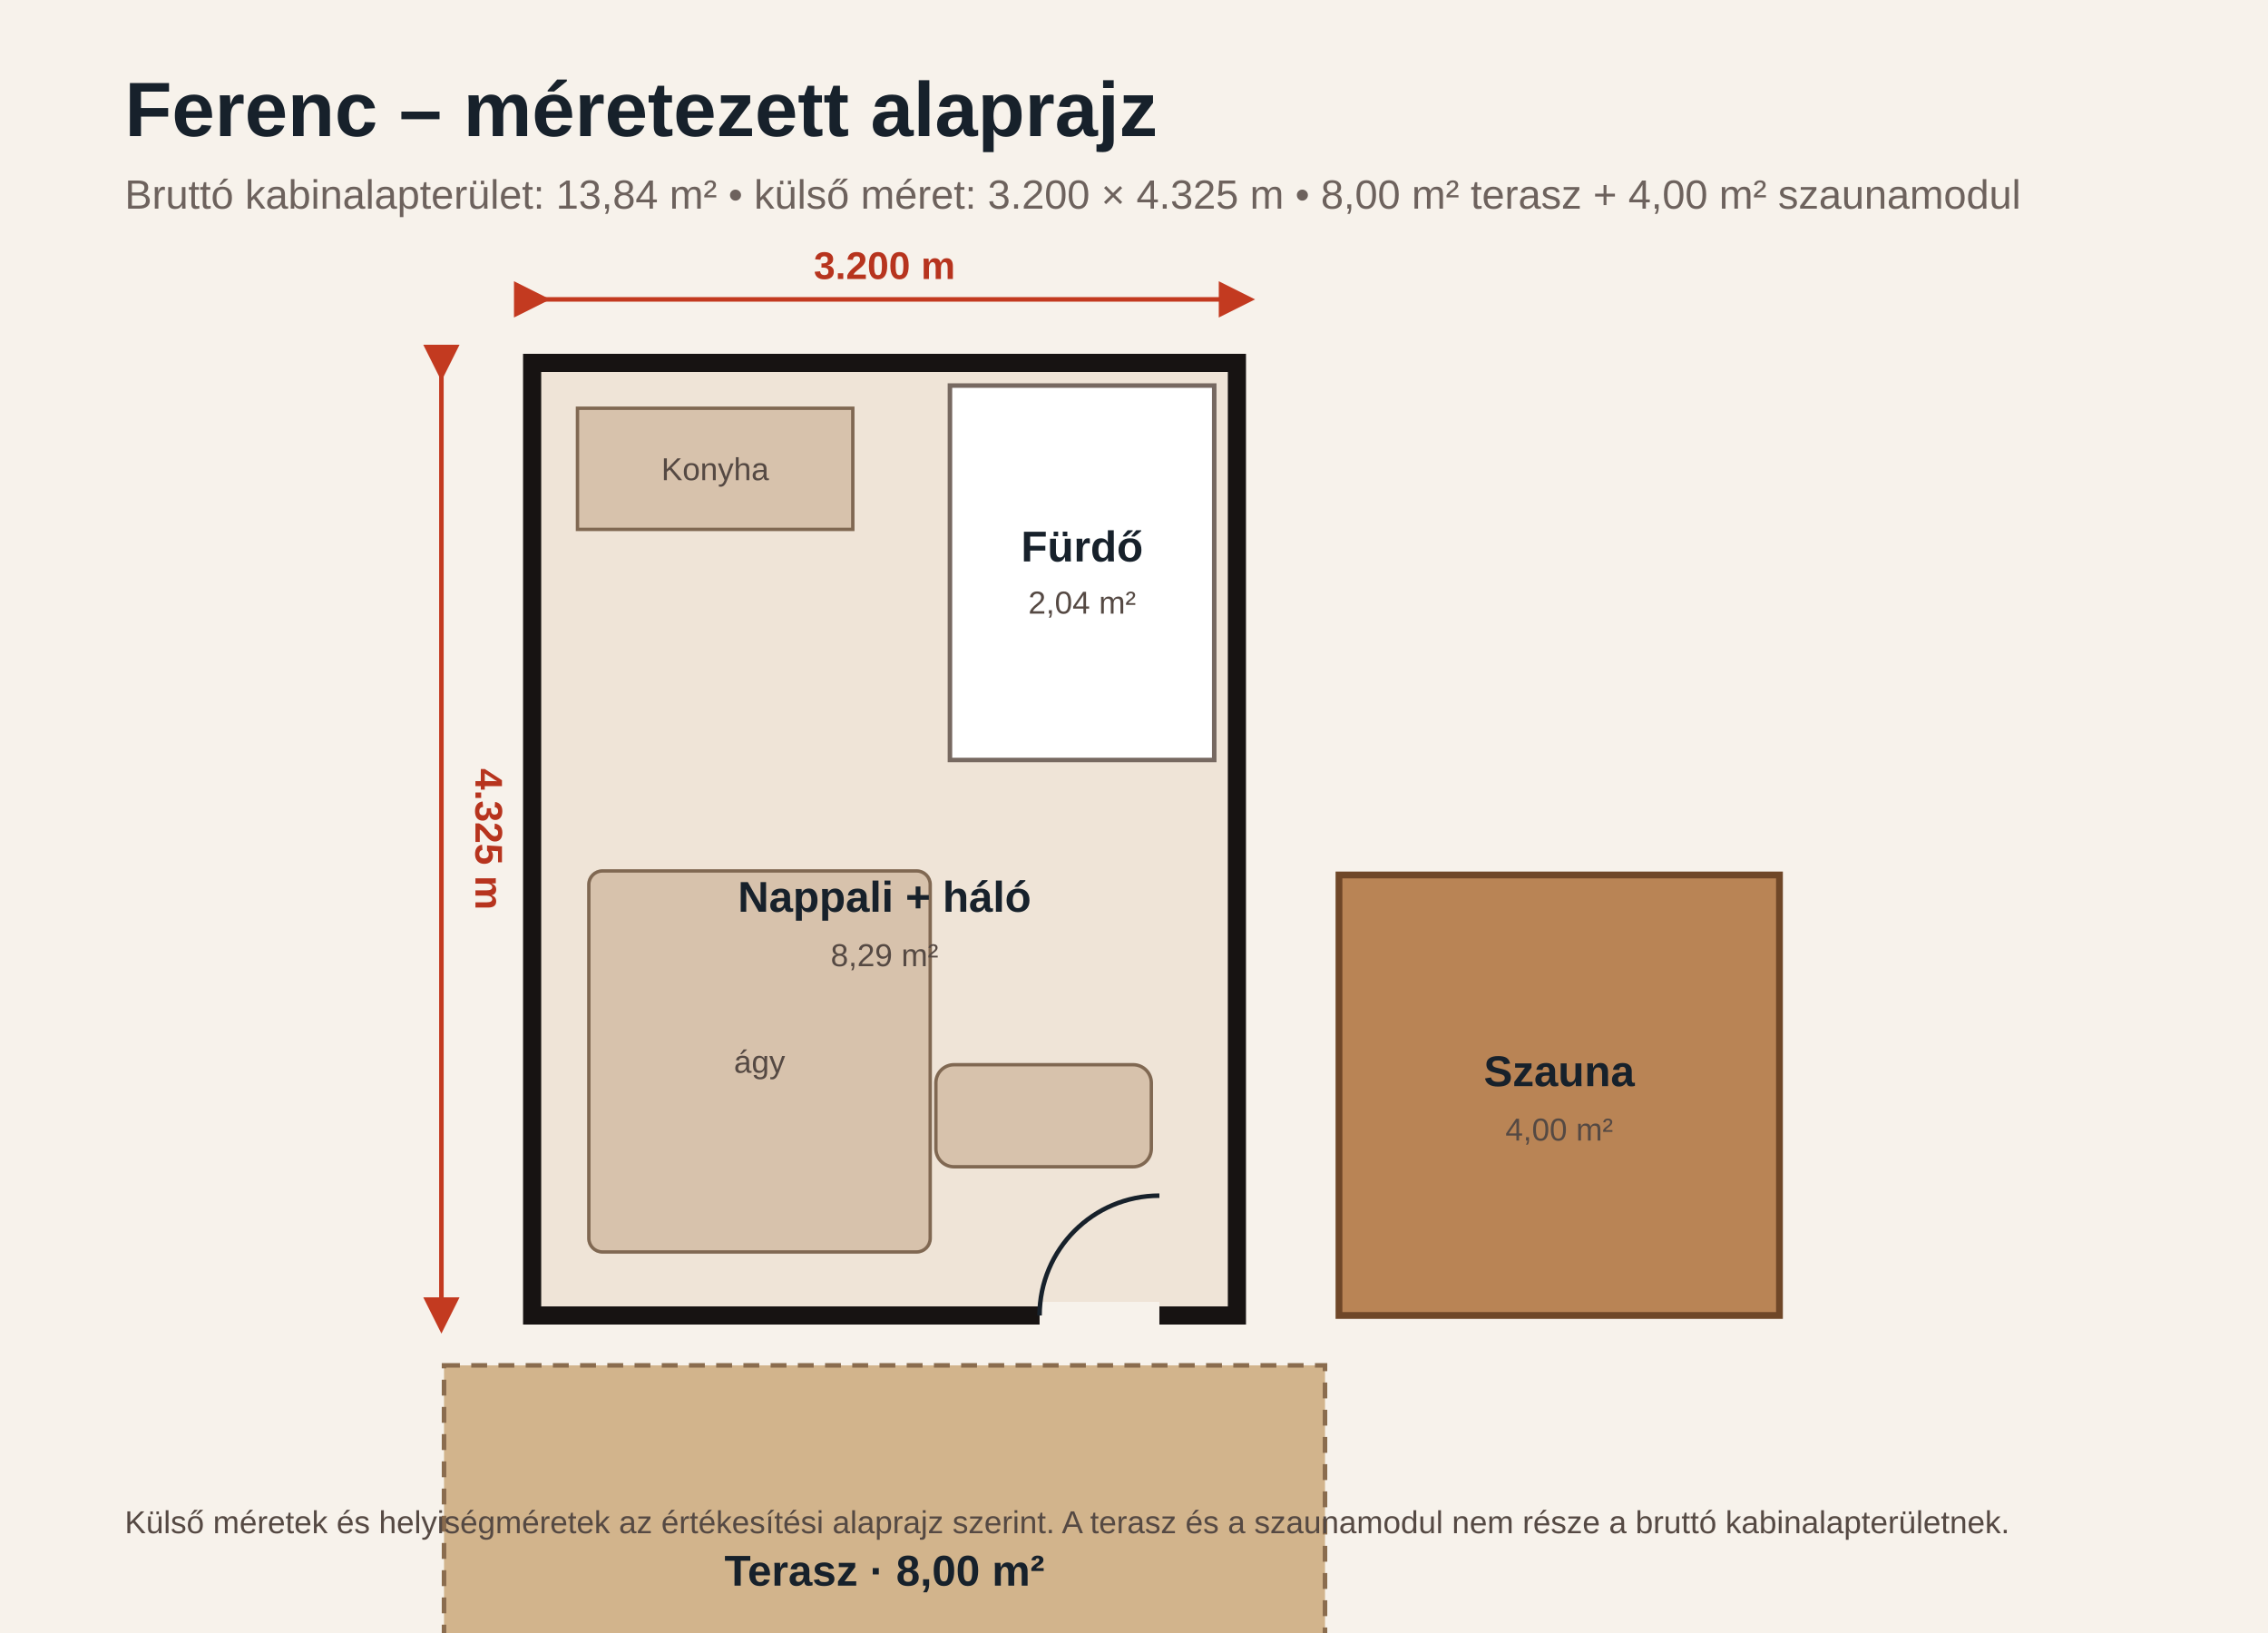
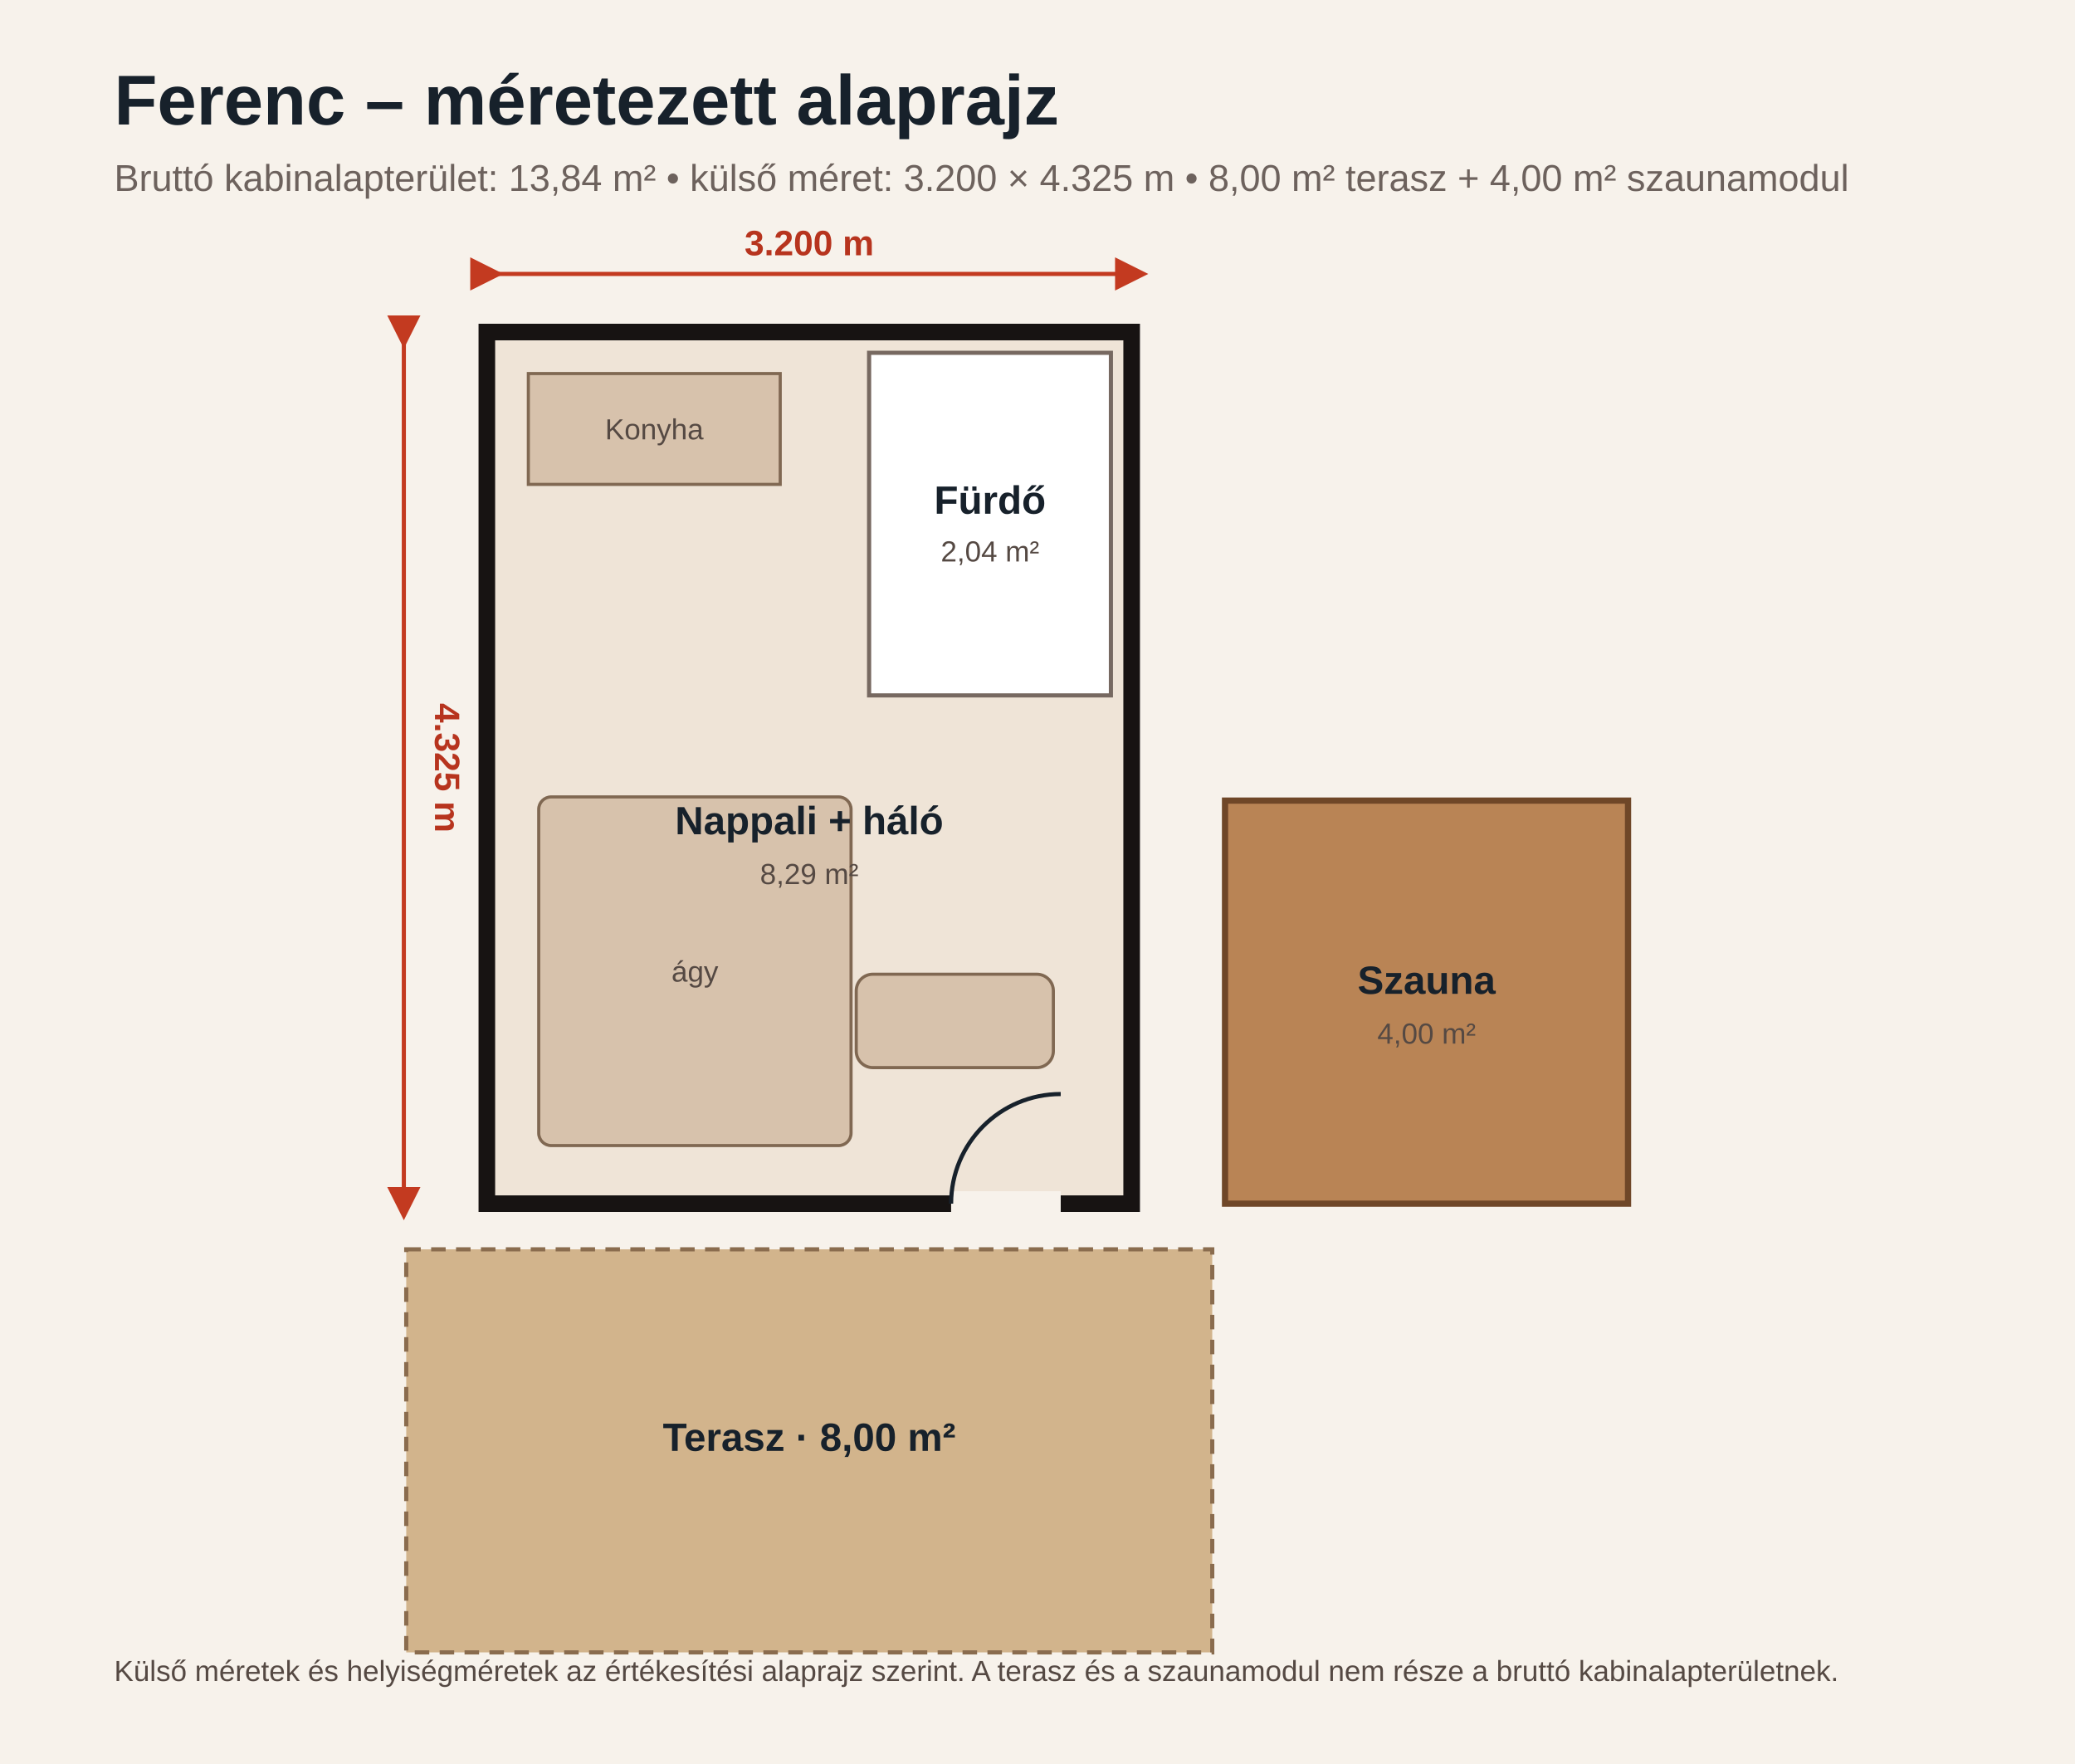
- <svg xmlns="http://www.w3.org/2000/svg" width="1000" height="720" viewBox="0 0 1000 720">
+ <svg xmlns="http://www.w3.org/2000/svg" width="1000" height="850" viewBox="0 0 1000 850">
  <style>
text{font-family:Arial,Helvetica,sans-serif;fill:#17212b} .t{font-size:34px;font-weight:800} .s{font-size:18px;fill:#6d625d}
.wall{fill:#efe4d7;stroke:#171312;stroke-width:8} .room{fill:#fff;stroke:#776961;stroke-width:2}
.dim{stroke:#c33a20;stroke-width:2;marker-start:url(#a);marker-end:url(#a)} .dtext{font-size:17px;font-weight:700;fill:#b7341e}
.label{font-size:19px;font-weight:800} .small{font-size:14px;fill:#554943} .furn{fill:#d7c2ac;stroke:#806852;stroke-width:1.5}
.terrace{fill:#d2b48c;stroke:#8a6c4e;stroke-width:2;stroke-dasharray:7 5} .sauna{fill:#b98455;stroke:#6f4728;stroke-width:3}
</style>
  <defs>
    <marker id="a" markerWidth="8" markerHeight="8" refX="4" refY="4" orient="auto">
      <path d="M8 4L0 0L0 8Z" fill="#c33a20" />
    </marker>
  </defs>
-   <rect width="1000" height="720" fill="#f7f2eb" />
+   <rect width="1000" height="850" fill="#f7f2eb" />
  <text x="55" y="60" class="t">Ferenc – méretezett alaprajz</text>
  <text x="55" y="92" class="s">Bruttó kabinalapterület: 13,84 m² • külső méret: 3.200 × 4.325 m • 8,00 m² terasz + 4,00 m² szaunamodul</text>
  <rect x="234.624" y="160.0" width="310.751" height="420.0" class="wall" />
  <rect x="418.844" y="170.0" width="116.532" height="165.087" class="room" />
  <text x="477.11" y="247.543" text-anchor="middle" class="label">Fürdő</text>
  <text x="477.11" y="270.543" text-anchor="middle" class="small">2,04 m²</text>
  <rect x="254.624" y="180.0" width="121.387" height="53.41" class="furn" />
  <text x="315.318" y="211.705" text-anchor="middle" class="small">Konyha</text>
  <rect x="259.624" y="384.0" width="150.52" height="168.0" rx="6" class="furn" />
  <text x="334.884" y="473.0" text-anchor="middle" class="small">ágy</text>
  <rect x="412.642" y="469.44" width="95" height="45" rx="8" class="furn" />
  <text x="390.0" y="402.0" text-anchor="middle" class="label">Nappali + háló</text>
  <text x="390.0" y="426.0" text-anchor="middle" class="small">8,29 m²</text>
  <line x1="458.365" y1="580.0" x2="511.193" y2="580.0" stroke="#f7f2eb" stroke-width="12" />
  <path d="M458.365,580.0 A52.828,52.828 0 0 1 511.193,527.172" fill="none" stroke="#17212b" stroke-width="2" />
  <rect x="195.78" y="602.0" width="388.439" height="194.22" class="terrace" />
  <text x="390.0" y="699.11" text-anchor="middle" class="label">Terasz · 8,00 m²</text>
  <rect x="590.376" y="385.78" width="194.22" height="194.22" class="sauna" />
  <text x="687.486" y="478.89" text-anchor="middle" class="label">Szauna</text>
  <text x="687.486" y="502.89" text-anchor="middle" class="small">4,00 m²</text>
  <line x1="234.624" y1="132.0" x2="545.376" y2="132.0" class="dim" />
  <text x="390.0" y="123.0" text-anchor="middle" class="dtext">3.200 m</text>
  <line x1="194.624" y1="160.0" x2="194.624" y2="580.0" class="dim" />
  <text x="209.624" y="370.0" transform="rotate(90 209.6243 370.0)" text-anchor="middle" class="dtext">4.325 m</text>
-   <text x="55" y="676" class="small">Külső méretek és helyiségméretek az értékesítési alaprajz szerint. A terasz és a szaunamodul nem része a bruttó kabinalapterületnek.</text>
+   <text x="55" y="810" class="small">Külső méretek és helyiségméretek az értékesítési alaprajz szerint. A terasz és a szaunamodul nem része a bruttó kabinalapterületnek.</text>
</svg>
